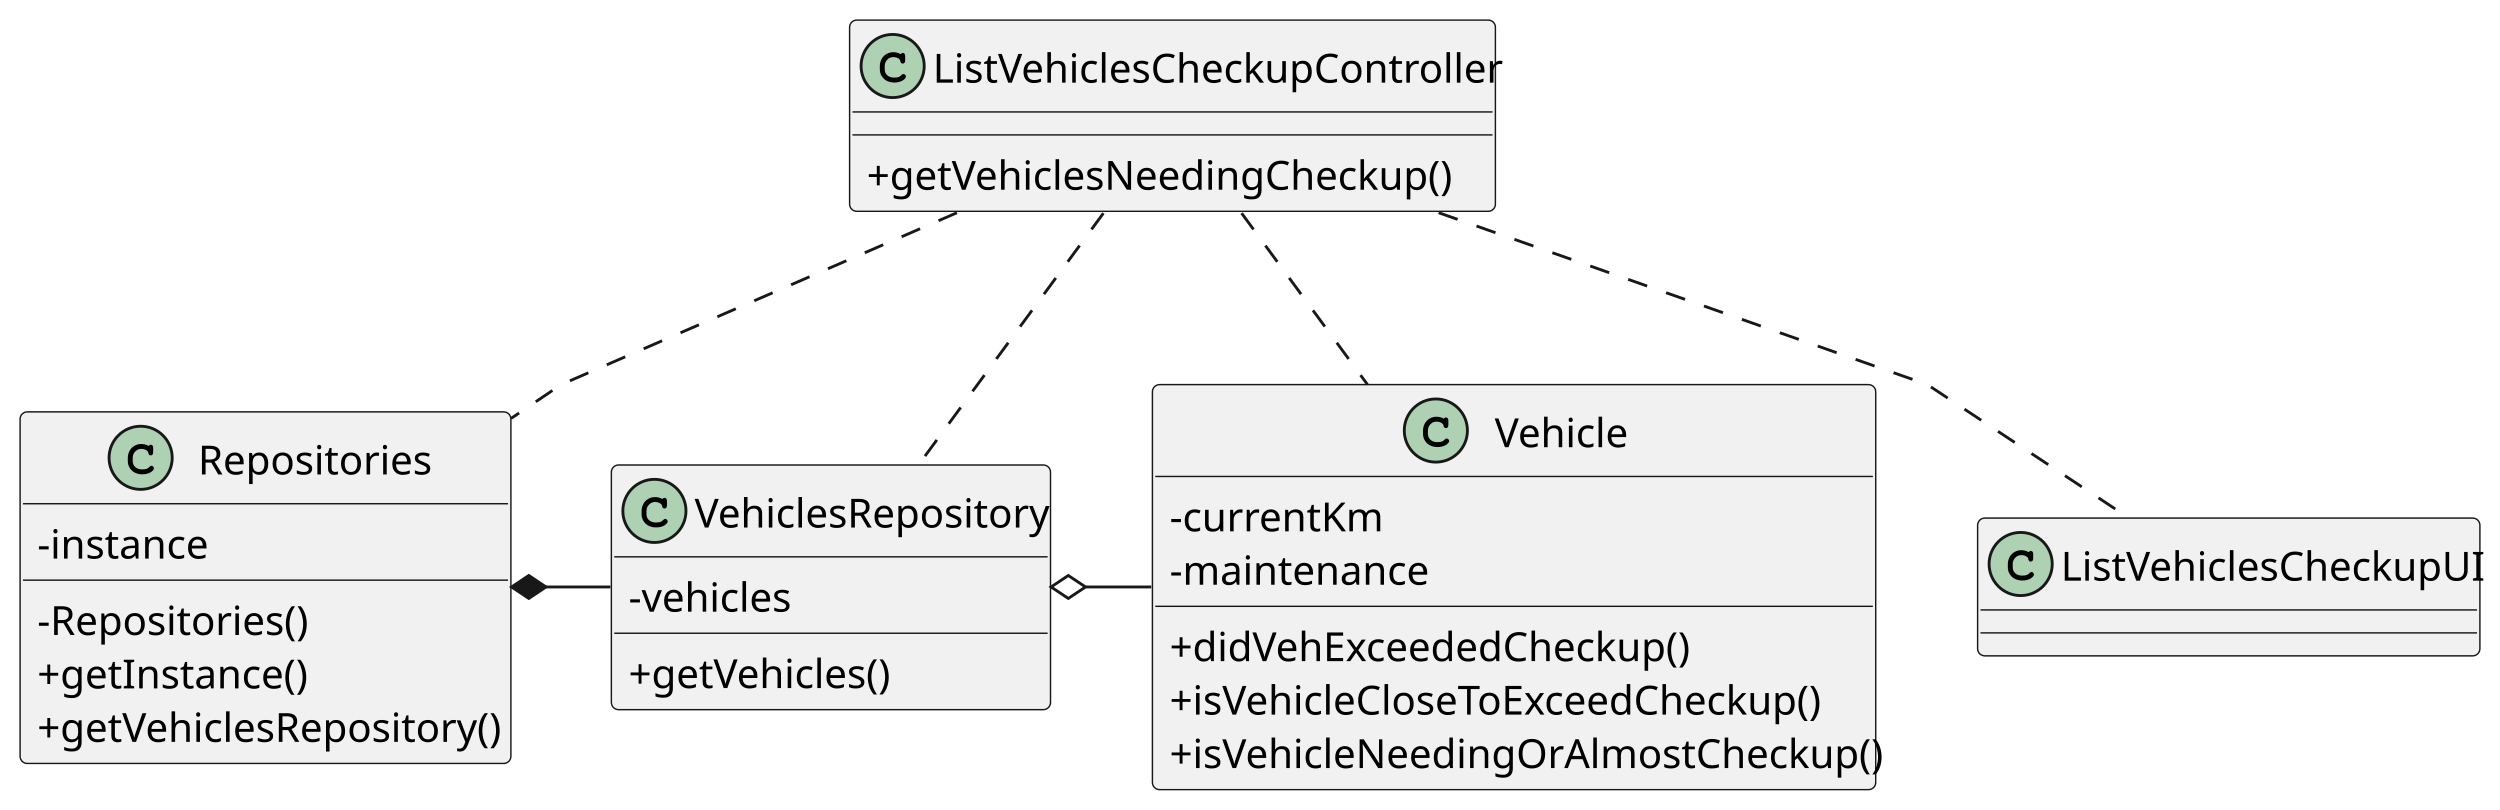
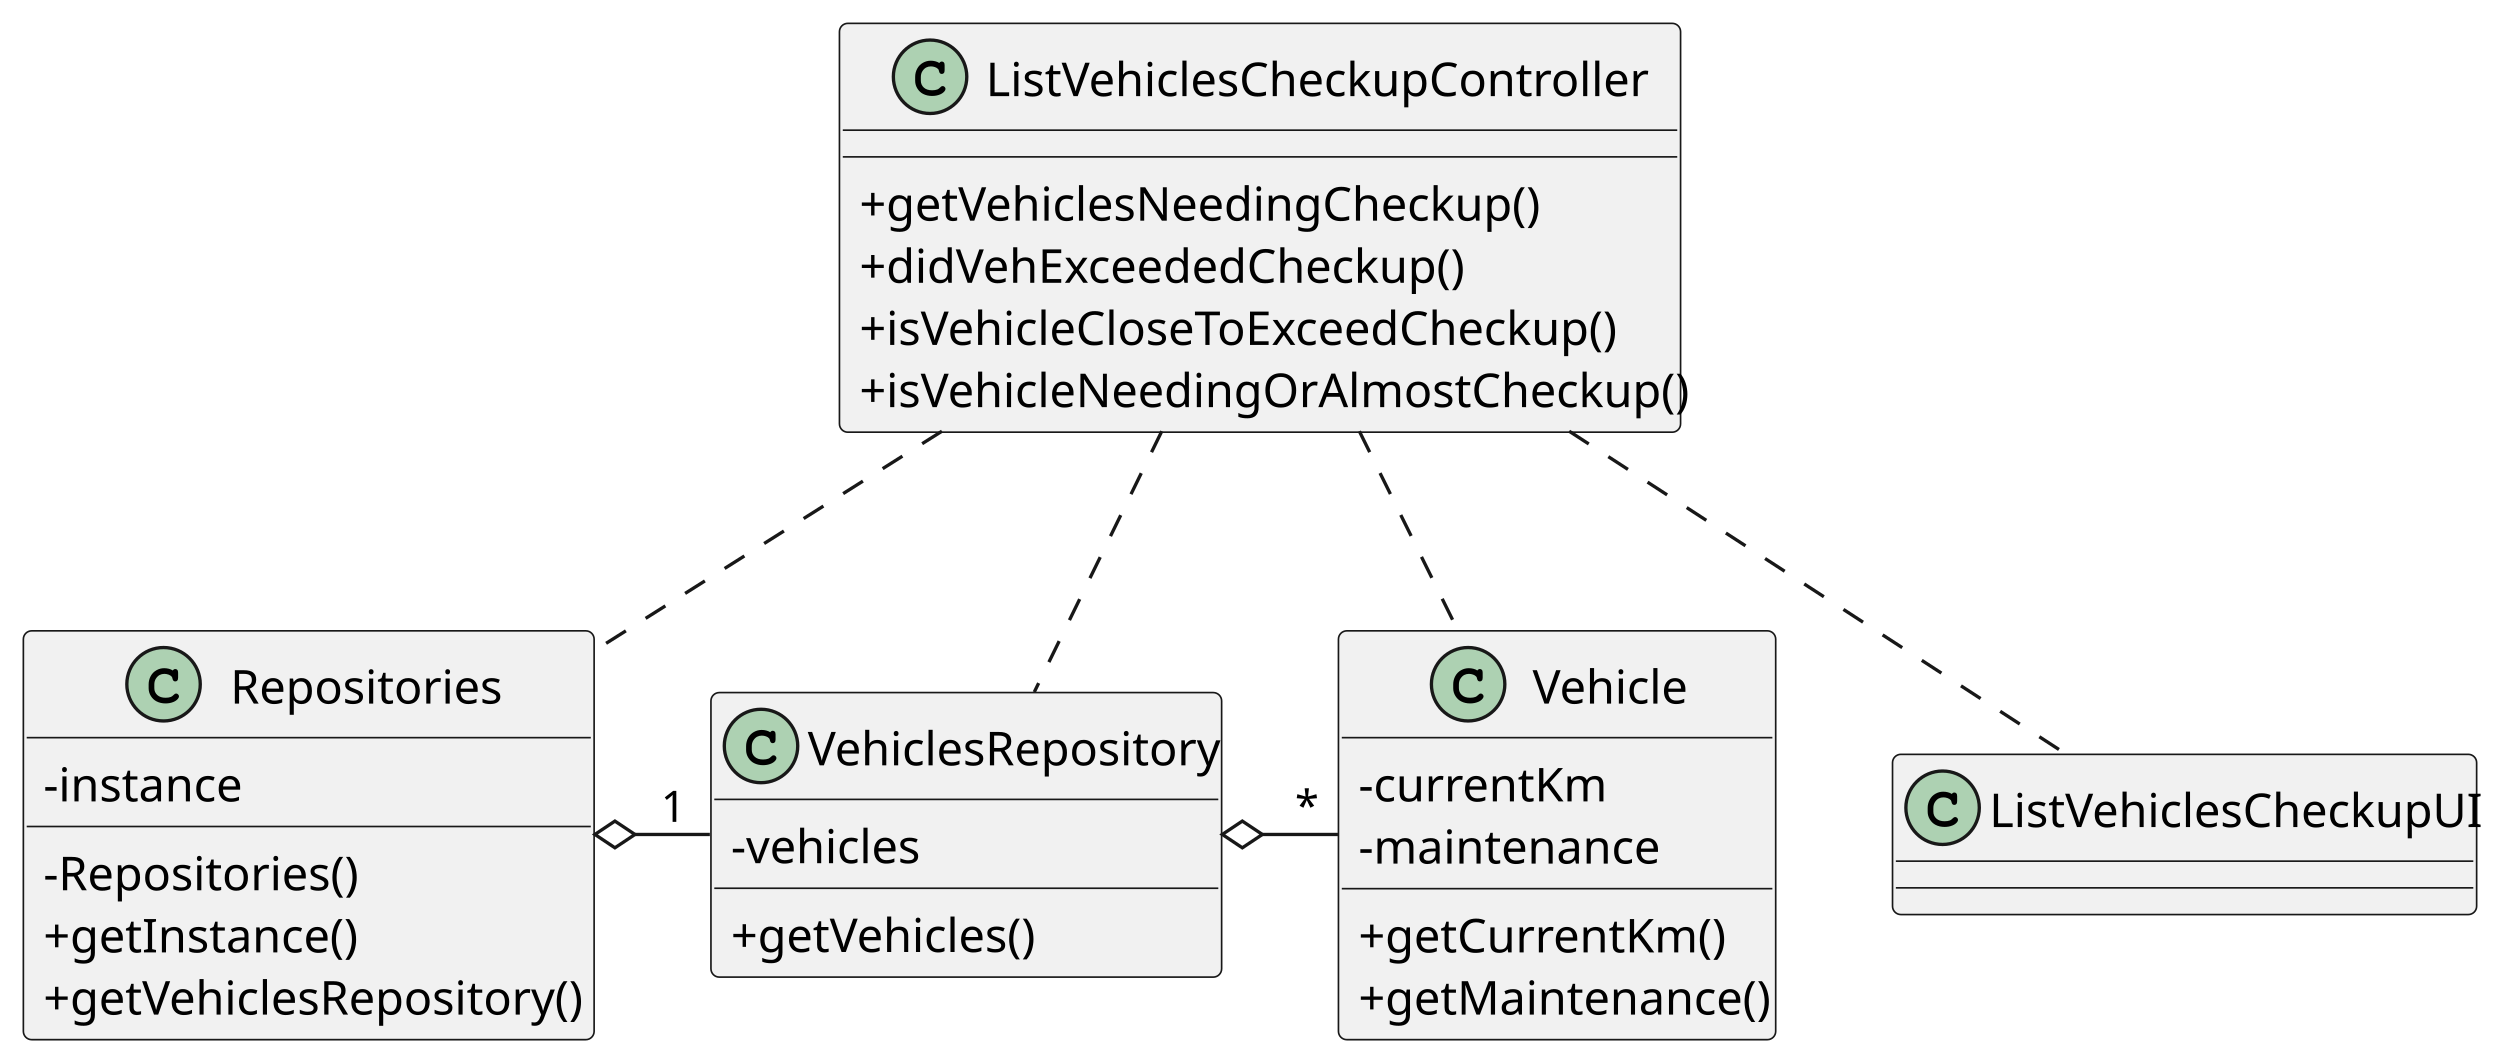
- <svg xmlns="http://www.w3.org/2000/svg" contentStyleType="text/css" height="282px" preserveAspectRatio="none" style="width:871px;height:282px;background:#FFFFFF;" version="1.1" viewBox="0 0 871 282" width="871px" zoomAndPan="magnify">
+ <svg xmlns="http://www.w3.org/2000/svg" contentStyleType="text/css" height="318px" preserveAspectRatio="none" style="width:749px;height:318px;background:#FFFFFF;" version="1.1" viewBox="0 0 749 318" width="749px" zoomAndPan="magnify">
  <defs />
  <g>
    <g id="elem_VehiclesRepository">
-       <rect codeLine="11" fill="#F1F1F1" height="85.242" id="VehiclesRepository" rx="2.5" ry="2.5" style="stroke:#181818;stroke-width:0.5;" width="153" x="213" y="162" />
-       <ellipse cx="228" cy="178" fill="#ADD1B2" rx="11" ry="11" style="stroke:#181818;stroke-width:1.0;" />
-       <path d="M230.766,173.875 Q230.922,173.656 231.109,173.547 Q231.297,173.438 231.516,173.438 Q231.891,173.438 232.125,173.703 Q232.359,173.953 232.359,174.562 L232.359,176.016 Q232.359,176.625 232.125,176.891 Q231.891,177.156 231.516,177.156 Q231.172,177.156 230.969,176.953 Q230.766,176.766 230.656,176.25 Q230.609,175.891 230.422,175.703 Q230.094,175.328 229.484,175.109 Q228.875,174.891 228.25,174.891 Q227.484,174.891 226.844,175.219 Q226.219,175.547 225.719,176.297 Q225.234,177.047 225.234,178.078 L225.234,179.172 Q225.234,180.406 226.125,181.234 Q227.016,182.047 228.609,182.047 Q229.547,182.047 230.203,181.797 Q230.594,181.641 231.016,181.203 Q231.281,180.938 231.422,180.859 Q231.578,180.781 231.781,180.781 Q232.109,180.781 232.359,181.047 Q232.625,181.297 232.625,181.641 Q232.625,181.984 232.281,182.391 Q231.781,182.969 230.984,183.297 Q229.906,183.75 228.609,183.75 Q227.094,183.75 225.891,183.125 Q224.906,182.625 224.219,181.562 Q223.531,180.484 223.531,179.203 L223.531,178.047 Q223.531,176.719 224.141,175.578 Q224.766,174.422 225.859,173.812 Q226.953,173.188 228.188,173.188 Q228.922,173.188 229.562,173.359 Q230.219,173.516 230.766,173.875 Z " fill="#000000" />
-       <text fill="#000000" font-family="sans-serif" font-size="14" lengthAdjust="spacing" textLength="121" x="242" y="183.797">VehiclesRepository</text>
-       <line style="stroke:#181818;stroke-width:0.5;" x1="214" x2="365" y1="194" y2="194" />
-       <text fill="#000000" font-family="sans-serif" font-size="14" lengthAdjust="spacing" textLength="56" x="219" y="213.107">-vehicles</text>
-       <line style="stroke:#181818;stroke-width:0.5;" x1="214" x2="365" y1="220.621" y2="220.621" />
-       <text fill="#000000" font-family="sans-serif" font-size="14" lengthAdjust="spacing" textLength="91" x="219" y="239.728">+getVehicles()</text>
+       <rect codeLine="11" fill="#F1F1F1" height="85.242" id="VehiclesRepository" rx="2.5" ry="2.5" style="stroke:#181818;stroke-width:0.5;" width="153" x="213" y="207.5" />
+       <ellipse cx="228" cy="223.5" fill="#ADD1B2" rx="11" ry="11" style="stroke:#181818;stroke-width:1.0;" />
+       <path d="M230.766,219.375 Q230.922,219.156 231.109,219.047 Q231.297,218.938 231.516,218.938 Q231.891,218.938 232.125,219.203 Q232.359,219.453 232.359,220.062 L232.359,221.516 Q232.359,222.125 232.125,222.391 Q231.891,222.656 231.516,222.656 Q231.172,222.656 230.969,222.453 Q230.766,222.266 230.656,221.75 Q230.609,221.391 230.422,221.203 Q230.094,220.828 229.484,220.609 Q228.875,220.391 228.25,220.391 Q227.484,220.391 226.844,220.719 Q226.219,221.047 225.719,221.797 Q225.234,222.547 225.234,223.578 L225.234,224.672 Q225.234,225.906 226.125,226.734 Q227.016,227.547 228.609,227.547 Q229.547,227.547 230.203,227.297 Q230.594,227.141 231.016,226.703 Q231.281,226.438 231.422,226.359 Q231.578,226.281 231.781,226.281 Q232.109,226.281 232.359,226.547 Q232.625,226.797 232.625,227.141 Q232.625,227.484 232.281,227.891 Q231.781,228.469 230.984,228.797 Q229.906,229.25 228.609,229.25 Q227.094,229.25 225.891,228.625 Q224.906,228.125 224.219,227.062 Q223.531,225.984 223.531,224.703 L223.531,223.547 Q223.531,222.219 224.141,221.078 Q224.766,219.922 225.859,219.312 Q226.953,218.688 228.188,218.688 Q228.922,218.688 229.562,218.859 Q230.219,219.016 230.766,219.375 Z " fill="#000000" />
+       <text fill="#000000" font-family="sans-serif" font-size="14" lengthAdjust="spacing" textLength="121" x="242" y="229.297">VehiclesRepository</text>
+       <line style="stroke:#181818;stroke-width:0.5;" x1="214" x2="365" y1="239.5" y2="239.5" />
+       <text fill="#000000" font-family="sans-serif" font-size="14" lengthAdjust="spacing" textLength="56" x="219" y="258.607">-vehicles</text>
+       <line style="stroke:#181818;stroke-width:0.5;" x1="214" x2="365" y1="266.121" y2="266.121" />
+       <text fill="#000000" font-family="sans-serif" font-size="14" lengthAdjust="spacing" textLength="91" x="219" y="285.228">+getVehicles()</text>
    </g>
    <g id="elem_Vehicle">
-       <rect codeLine="15" fill="#F1F1F1" height="141.106" id="Vehicle" rx="2.5" ry="2.5" style="stroke:#181818;stroke-width:0.5;" width="252" x="401.5" y="134" />
-       <ellipse cx="500.25" cy="150" fill="#ADD1B2" rx="11" ry="11" style="stroke:#181818;stroke-width:1.0;" />
-       <path d="M503.016,145.875 Q503.172,145.656 503.359,145.547 Q503.547,145.438 503.766,145.438 Q504.141,145.438 504.375,145.703 Q504.609,145.953 504.609,146.562 L504.609,148.016 Q504.609,148.625 504.375,148.891 Q504.141,149.156 503.766,149.156 Q503.422,149.156 503.219,148.953 Q503.016,148.766 502.906,148.25 Q502.859,147.891 502.672,147.703 Q502.344,147.328 501.734,147.109 Q501.125,146.891 500.5,146.891 Q499.734,146.891 499.094,147.219 Q498.469,147.547 497.969,148.297 Q497.484,149.047 497.484,150.078 L497.484,151.172 Q497.484,152.406 498.375,153.234 Q499.266,154.047 500.859,154.047 Q501.797,154.047 502.453,153.797 Q502.844,153.641 503.266,153.203 Q503.531,152.938 503.672,152.859 Q503.828,152.781 504.031,152.781 Q504.359,152.781 504.609,153.047 Q504.875,153.297 504.875,153.641 Q504.875,153.984 504.531,154.391 Q504.031,154.969 503.234,155.297 Q502.156,155.75 500.859,155.75 Q499.344,155.75 498.141,155.125 Q497.156,154.625 496.469,153.562 Q495.781,152.484 495.781,151.203 L495.781,150.047 Q495.781,148.719 496.391,147.578 Q497.016,146.422 498.109,145.812 Q499.203,145.188 500.438,145.188 Q501.172,145.188 501.812,145.359 Q502.469,145.516 503.016,145.875 Z " fill="#000000" />
-       <text fill="#000000" font-family="sans-serif" font-size="14" lengthAdjust="spacing" textLength="46" x="520.75" y="155.797">Vehicle</text>
-       <line style="stroke:#181818;stroke-width:0.5;" x1="402.5" x2="652.5" y1="166" y2="166" />
-       <text fill="#000000" font-family="sans-serif" font-size="14" lengthAdjust="spacing" textLength="70" x="407.5" y="185.107">-currentKm</text>
-       <text fill="#000000" font-family="sans-serif" font-size="14" lengthAdjust="spacing" textLength="86" x="407.5" y="203.728">-maintenance</text>
-       <line style="stroke:#181818;stroke-width:0.5;" x1="402.5" x2="652.5" y1="211.242" y2="211.242" />
-       <text fill="#000000" font-family="sans-serif" font-size="14" lengthAdjust="spacing" textLength="180" x="407.5" y="230.35">+didVehExceededCheckup()</text>
-       <text fill="#000000" font-family="sans-serif" font-size="14" lengthAdjust="spacing" textLength="229" x="407.5" y="248.971">+isVehicleCloseToExceedCheckup()</text>
-       <text fill="#000000" font-family="sans-serif" font-size="14" lengthAdjust="spacing" textLength="240" x="407.5" y="267.592">+isVehicleNeedingOrAlmostCheckup()</text>
+       <rect codeLine="15" fill="#F1F1F1" height="122.484" id="Vehicle" rx="2.5" ry="2.5" style="stroke:#181818;stroke-width:0.5;" width="131" x="401" y="189" />
+       <ellipse cx="439.85" cy="205" fill="#ADD1B2" rx="11" ry="11" style="stroke:#181818;stroke-width:1.0;" />
+       <path d="M442.616,200.875 Q442.772,200.656 442.959,200.547 Q443.147,200.438 443.366,200.438 Q443.741,200.438 443.975,200.703 Q444.209,200.953 444.209,201.562 L444.209,203.016 Q444.209,203.625 443.975,203.891 Q443.741,204.156 443.366,204.156 Q443.022,204.156 442.819,203.953 Q442.616,203.766 442.506,203.25 Q442.459,202.891 442.272,202.703 Q441.944,202.328 441.334,202.109 Q440.725,201.891 440.1,201.891 Q439.334,201.891 438.694,202.219 Q438.069,202.547 437.569,203.297 Q437.084,204.047 437.084,205.078 L437.084,206.172 Q437.084,207.406 437.975,208.234 Q438.866,209.047 440.459,209.047 Q441.397,209.047 442.053,208.797 Q442.444,208.641 442.866,208.203 Q443.131,207.938 443.272,207.859 Q443.428,207.781 443.631,207.781 Q443.959,207.781 444.209,208.047 Q444.475,208.297 444.475,208.641 Q444.475,208.984 444.131,209.391 Q443.631,209.969 442.834,210.297 Q441.756,210.75 440.459,210.75 Q438.944,210.75 437.741,210.125 Q436.756,209.625 436.069,208.562 Q435.381,207.484 435.381,206.203 L435.381,205.047 Q435.381,203.719 435.991,202.578 Q436.616,201.422 437.709,200.812 Q438.803,200.188 440.038,200.188 Q440.772,200.188 441.413,200.359 Q442.069,200.516 442.616,200.875 Z " fill="#000000" />
+       <text fill="#000000" font-family="sans-serif" font-size="14" lengthAdjust="spacing" textLength="46" x="459.15" y="210.797">Vehicle</text>
+       <line style="stroke:#181818;stroke-width:0.5;" x1="402" x2="531" y1="221" y2="221" />
+       <text fill="#000000" font-family="sans-serif" font-size="14" lengthAdjust="spacing" textLength="70" x="407" y="240.107">-currentKm</text>
+       <text fill="#000000" font-family="sans-serif" font-size="14" lengthAdjust="spacing" textLength="86" x="407" y="258.728">-maintenance</text>
+       <line style="stroke:#181818;stroke-width:0.5;" x1="402" x2="531" y1="266.242" y2="266.242" />
+       <text fill="#000000" font-family="sans-serif" font-size="14" lengthAdjust="spacing" textLength="106" x="407" y="285.35">+getCurrentKm()</text>
+       <text fill="#000000" font-family="sans-serif" font-size="14" lengthAdjust="spacing" textLength="119" x="407" y="303.971">+getMaintenance()</text>
    </g>
    <g id="elem_Repositories">
-       <rect codeLine="23" fill="#F1F1F1" height="122.484" id="Repositories" rx="2.5" ry="2.5" style="stroke:#181818;stroke-width:0.5;" width="171" x="7" y="143.5" />
-       <ellipse cx="49" cy="159.5" fill="#ADD1B2" rx="11" ry="11" style="stroke:#181818;stroke-width:1.0;" />
-       <path d="M51.766,155.375 Q51.922,155.156 52.109,155.047 Q52.297,154.938 52.516,154.938 Q52.891,154.938 53.125,155.203 Q53.359,155.453 53.359,156.062 L53.359,157.516 Q53.359,158.125 53.125,158.391 Q52.891,158.656 52.516,158.656 Q52.172,158.656 51.969,158.453 Q51.766,158.266 51.656,157.75 Q51.609,157.391 51.422,157.203 Q51.094,156.828 50.484,156.609 Q49.875,156.391 49.25,156.391 Q48.484,156.391 47.844,156.719 Q47.219,157.047 46.719,157.797 Q46.234,158.547 46.234,159.578 L46.234,160.672 Q46.234,161.906 47.125,162.734 Q48.016,163.547 49.609,163.547 Q50.547,163.547 51.203,163.297 Q51.594,163.141 52.016,162.703 Q52.281,162.438 52.422,162.359 Q52.578,162.281 52.781,162.281 Q53.109,162.281 53.359,162.547 Q53.625,162.797 53.625,163.141 Q53.625,163.484 53.281,163.891 Q52.781,164.469 51.984,164.797 Q50.906,165.25 49.609,165.25 Q48.094,165.25 46.891,164.625 Q45.906,164.125 45.219,163.062 Q44.531,161.984 44.531,160.703 L44.531,159.547 Q44.531,158.219 45.141,157.078 Q45.766,155.922 46.859,155.312 Q47.953,154.688 49.188,154.688 Q49.922,154.688 50.562,154.859 Q51.219,155.016 51.766,155.375 Z " fill="#000000" />
-       <text fill="#000000" font-family="sans-serif" font-size="14" lengthAdjust="spacing" textLength="79" x="69" y="165.297">Repositories</text>
-       <line style="stroke:#181818;stroke-width:0.5;" x1="8" x2="177" y1="175.5" y2="175.5" />
-       <text fill="#000000" font-family="sans-serif" font-size="14" lengthAdjust="spacing" textLength="58" x="13" y="194.607">-instance</text>
-       <line style="stroke:#181818;stroke-width:0.5;" x1="8" x2="177" y1="202.121" y2="202.121" />
-       <text fill="#000000" font-family="sans-serif" font-size="14" lengthAdjust="spacing" textLength="94" x="13" y="221.228">-Repositories()</text>
-       <text fill="#000000" font-family="sans-serif" font-size="14" lengthAdjust="spacing" textLength="91" x="13" y="239.85">+getInstance()</text>
-       <text fill="#000000" font-family="sans-serif" font-size="14" lengthAdjust="spacing" textLength="159" x="13" y="258.471">+getVehiclesRepository()</text>
+       <rect codeLine="22" fill="#F1F1F1" height="122.484" id="Repositories" rx="2.5" ry="2.5" style="stroke:#181818;stroke-width:0.5;" width="171" x="7" y="189" />
+       <ellipse cx="49" cy="205" fill="#ADD1B2" rx="11" ry="11" style="stroke:#181818;stroke-width:1.0;" />
+       <path d="M51.766,200.875 Q51.922,200.656 52.109,200.547 Q52.297,200.438 52.516,200.438 Q52.891,200.438 53.125,200.703 Q53.359,200.953 53.359,201.562 L53.359,203.016 Q53.359,203.625 53.125,203.891 Q52.891,204.156 52.516,204.156 Q52.172,204.156 51.969,203.953 Q51.766,203.766 51.656,203.25 Q51.609,202.891 51.422,202.703 Q51.094,202.328 50.484,202.109 Q49.875,201.891 49.25,201.891 Q48.484,201.891 47.844,202.219 Q47.219,202.547 46.719,203.297 Q46.234,204.047 46.234,205.078 L46.234,206.172 Q46.234,207.406 47.125,208.234 Q48.016,209.047 49.609,209.047 Q50.547,209.047 51.203,208.797 Q51.594,208.641 52.016,208.203 Q52.281,207.938 52.422,207.859 Q52.578,207.781 52.781,207.781 Q53.109,207.781 53.359,208.047 Q53.625,208.297 53.625,208.641 Q53.625,208.984 53.281,209.391 Q52.781,209.969 51.984,210.297 Q50.906,210.75 49.609,210.75 Q48.094,210.75 46.891,210.125 Q45.906,209.625 45.219,208.562 Q44.531,207.484 44.531,206.203 L44.531,205.047 Q44.531,203.719 45.141,202.578 Q45.766,201.422 46.859,200.812 Q47.953,200.188 49.188,200.188 Q49.922,200.188 50.562,200.359 Q51.219,200.516 51.766,200.875 Z " fill="#000000" />
+       <text fill="#000000" font-family="sans-serif" font-size="14" lengthAdjust="spacing" textLength="79" x="69" y="210.797">Repositories</text>
+       <line style="stroke:#181818;stroke-width:0.5;" x1="8" x2="177" y1="221" y2="221" />
+       <text fill="#000000" font-family="sans-serif" font-size="14" lengthAdjust="spacing" textLength="58" x="13" y="240.107">-instance</text>
+       <line style="stroke:#181818;stroke-width:0.5;" x1="8" x2="177" y1="247.621" y2="247.621" />
+       <text fill="#000000" font-family="sans-serif" font-size="14" lengthAdjust="spacing" textLength="94" x="13" y="266.728">-Repositories()</text>
+       <text fill="#000000" font-family="sans-serif" font-size="14" lengthAdjust="spacing" textLength="91" x="13" y="285.35">+getInstance()</text>
+       <text fill="#000000" font-family="sans-serif" font-size="14" lengthAdjust="spacing" textLength="159" x="13" y="303.971">+getVehiclesRepository()</text>
    </g>
    <g id="elem_ListVehiclesCheckupController">
-       <rect codeLine="30" fill="#F1F1F1" height="66.621" id="ListVehiclesCheckupController" rx="2.5" ry="2.5" style="stroke:#181818;stroke-width:0.5;" width="225" x="296" y="7" />
-       <ellipse cx="311" cy="23" fill="#ADD1B2" rx="11" ry="11" style="stroke:#181818;stroke-width:1.0;" />
-       <path d="M313.766,18.875 Q313.922,18.656 314.109,18.547 Q314.297,18.438 314.516,18.438 Q314.891,18.438 315.125,18.703 Q315.359,18.953 315.359,19.562 L315.359,21.016 Q315.359,21.625 315.125,21.891 Q314.891,22.156 314.516,22.156 Q314.172,22.156 313.969,21.953 Q313.766,21.766 313.656,21.25 Q313.609,20.891 313.422,20.703 Q313.094,20.328 312.484,20.109 Q311.875,19.891 311.25,19.891 Q310.484,19.891 309.844,20.219 Q309.219,20.547 308.719,21.297 Q308.234,22.047 308.234,23.078 L308.234,24.172 Q308.234,25.406 309.125,26.234 Q310.016,27.047 311.609,27.047 Q312.547,27.047 313.203,26.797 Q313.594,26.641 314.016,26.203 Q314.281,25.938 314.422,25.859 Q314.578,25.781 314.781,25.781 Q315.109,25.781 315.359,26.047 Q315.625,26.297 315.625,26.641 Q315.625,26.984 315.281,27.391 Q314.781,27.969 313.984,28.297 Q312.906,28.75 311.609,28.75 Q310.094,28.75 308.891,28.125 Q307.906,27.625 307.219,26.562 Q306.531,25.484 306.531,24.203 L306.531,23.047 Q306.531,21.719 307.141,20.578 Q307.766,19.422 308.859,18.812 Q309.953,18.188 311.188,18.188 Q311.922,18.188 312.562,18.359 Q313.219,18.516 313.766,18.875 Z " fill="#000000" />
-       <text fill="#000000" font-family="sans-serif" font-size="14" lengthAdjust="spacing" textLength="193" x="325" y="28.797">ListVehiclesCheckupController</text>
-       <line style="stroke:#181818;stroke-width:0.5;" x1="297" x2="520" y1="39" y2="39" />
-       <line style="stroke:#181818;stroke-width:0.5;" x1="297" x2="520" y1="47" y2="47" />
-       <text fill="#000000" font-family="sans-serif" font-size="14" lengthAdjust="spacing" textLength="199" x="302" y="66.107">+getVehiclesNeedingCheckup()</text>
+       <rect codeLine="29" fill="#F1F1F1" height="122.484" id="ListVehiclesCheckupController" rx="2.5" ry="2.5" style="stroke:#181818;stroke-width:0.5;" width="252" x="251.5" y="7" />
+       <ellipse cx="278.65" cy="23" fill="#ADD1B2" rx="11" ry="11" style="stroke:#181818;stroke-width:1.0;" />
+       <path d="M281.416,18.875 Q281.572,18.656 281.759,18.547 Q281.947,18.438 282.166,18.438 Q282.541,18.438 282.775,18.703 Q283.009,18.953 283.009,19.562 L283.009,21.016 Q283.009,21.625 282.775,21.891 Q282.541,22.156 282.166,22.156 Q281.822,22.156 281.619,21.953 Q281.416,21.766 281.306,21.25 Q281.259,20.891 281.072,20.703 Q280.744,20.328 280.134,20.109 Q279.525,19.891 278.9,19.891 Q278.134,19.891 277.494,20.219 Q276.869,20.547 276.369,21.297 Q275.884,22.047 275.884,23.078 L275.884,24.172 Q275.884,25.406 276.775,26.234 Q277.666,27.047 279.259,27.047 Q280.197,27.047 280.853,26.797 Q281.244,26.641 281.666,26.203 Q281.931,25.938 282.072,25.859 Q282.228,25.781 282.431,25.781 Q282.759,25.781 283.009,26.047 Q283.275,26.297 283.275,26.641 Q283.275,26.984 282.931,27.391 Q282.431,27.969 281.634,28.297 Q280.556,28.75 279.259,28.75 Q277.744,28.75 276.541,28.125 Q275.556,27.625 274.869,26.562 Q274.181,25.484 274.181,24.203 L274.181,23.047 Q274.181,21.719 274.791,20.578 Q275.416,19.422 276.509,18.812 Q277.603,18.188 278.837,18.188 Q279.572,18.188 280.212,18.359 Q280.869,18.516 281.416,18.875 Z " fill="#000000" />
+       <text fill="#000000" font-family="sans-serif" font-size="14" lengthAdjust="spacing" textLength="193" x="295.35" y="28.797">ListVehiclesCheckupController</text>
+       <line style="stroke:#181818;stroke-width:0.5;" x1="252.5" x2="502.5" y1="39" y2="39" />
+       <line style="stroke:#181818;stroke-width:0.5;" x1="252.5" x2="502.5" y1="47" y2="47" />
+       <text fill="#000000" font-family="sans-serif" font-size="14" lengthAdjust="spacing" textLength="199" x="257.5" y="66.107">+getVehiclesNeedingCheckup()</text>
+       <text fill="#000000" font-family="sans-serif" font-size="14" lengthAdjust="spacing" textLength="180" x="257.5" y="84.728">+didVehExceededCheckup()</text>
+       <text fill="#000000" font-family="sans-serif" font-size="14" lengthAdjust="spacing" textLength="229" x="257.5" y="103.35">+isVehicleCloseToExceedCheckup()</text>
+       <text fill="#000000" font-family="sans-serif" font-size="14" lengthAdjust="spacing" textLength="240" x="257.5" y="121.971">+isVehicleNeedingOrAlmostCheckup()</text>
    </g>
    <g id="elem_ListVehiclesCheckupUI">
-       <rect codeLine="34" fill="#F1F1F1" height="48" id="ListVehiclesCheckupUI" rx="2.5" ry="2.5" style="stroke:#181818;stroke-width:0.5;" width="175" x="689" y="180.5" />
-       <ellipse cx="704" cy="196.5" fill="#ADD1B2" rx="11" ry="11" style="stroke:#181818;stroke-width:1.0;" />
-       <path d="M706.766,192.375 Q706.922,192.156 707.109,192.047 Q707.297,191.938 707.516,191.938 Q707.891,191.938 708.125,192.203 Q708.359,192.453 708.359,193.062 L708.359,194.516 Q708.359,195.125 708.125,195.391 Q707.891,195.656 707.516,195.656 Q707.172,195.656 706.969,195.453 Q706.766,195.266 706.656,194.75 Q706.609,194.391 706.422,194.203 Q706.094,193.828 705.484,193.609 Q704.875,193.391 704.25,193.391 Q703.484,193.391 702.844,193.719 Q702.219,194.047 701.719,194.797 Q701.234,195.547 701.234,196.578 L701.234,197.672 Q701.234,198.906 702.125,199.734 Q703.016,200.547 704.609,200.547 Q705.547,200.547 706.203,200.297 Q706.594,200.141 707.016,199.703 Q707.281,199.438 707.422,199.359 Q707.578,199.281 707.781,199.281 Q708.109,199.281 708.359,199.547 Q708.625,199.797 708.625,200.141 Q708.625,200.484 708.281,200.891 Q707.781,201.469 706.984,201.797 Q705.906,202.25 704.609,202.25 Q703.094,202.25 701.891,201.625 Q700.906,201.125 700.219,200.062 Q699.531,198.984 699.531,197.703 L699.531,196.547 Q699.531,195.219 700.141,194.078 Q700.766,192.922 701.859,192.312 Q702.953,191.688 704.188,191.688 Q704.922,191.688 705.562,191.859 Q706.219,192.016 706.766,192.375 Z " fill="#000000" />
-       <text fill="#000000" font-family="sans-serif" font-size="14" lengthAdjust="spacing" textLength="143" x="718" y="202.297">ListVehiclesCheckupUI</text>
-       <line style="stroke:#181818;stroke-width:0.5;" x1="690" x2="863" y1="212.5" y2="212.5" />
-       <line style="stroke:#181818;stroke-width:0.5;" x1="690" x2="863" y1="220.5" y2="220.5" />
+       <rect codeLine="36" fill="#F1F1F1" height="48" id="ListVehiclesCheckupUI" rx="2.5" ry="2.5" style="stroke:#181818;stroke-width:0.5;" width="175" x="567" y="226" />
+       <ellipse cx="582" cy="242" fill="#ADD1B2" rx="11" ry="11" style="stroke:#181818;stroke-width:1.0;" />
+       <path d="M584.766,237.875 Q584.922,237.656 585.109,237.547 Q585.297,237.438 585.516,237.438 Q585.891,237.438 586.125,237.703 Q586.359,237.953 586.359,238.562 L586.359,240.016 Q586.359,240.625 586.125,240.891 Q585.891,241.156 585.516,241.156 Q585.172,241.156 584.969,240.953 Q584.766,240.766 584.656,240.25 Q584.609,239.891 584.422,239.703 Q584.094,239.328 583.484,239.109 Q582.875,238.891 582.25,238.891 Q581.484,238.891 580.844,239.219 Q580.219,239.547 579.719,240.297 Q579.234,241.047 579.234,242.078 L579.234,243.172 Q579.234,244.406 580.125,245.234 Q581.016,246.047 582.609,246.047 Q583.547,246.047 584.203,245.797 Q584.594,245.641 585.016,245.203 Q585.281,244.938 585.422,244.859 Q585.578,244.781 585.781,244.781 Q586.109,244.781 586.359,245.047 Q586.625,245.297 586.625,245.641 Q586.625,245.984 586.281,246.391 Q585.781,246.969 584.984,247.297 Q583.906,247.75 582.609,247.75 Q581.094,247.75 579.891,247.125 Q578.906,246.625 578.219,245.562 Q577.531,244.484 577.531,243.203 L577.531,242.047 Q577.531,240.719 578.141,239.578 Q578.766,238.422 579.859,237.812 Q580.953,237.188 582.188,237.188 Q582.922,237.188 583.562,237.359 Q584.219,237.516 584.766,237.875 Z " fill="#000000" />
+       <text fill="#000000" font-family="sans-serif" font-size="14" lengthAdjust="spacing" textLength="143" x="596" y="247.797">ListVehiclesCheckupUI</text>
+       <line style="stroke:#181818;stroke-width:0.5;" x1="568" x2="741" y1="258" y2="258" />
+       <line style="stroke:#181818;stroke-width:0.5;" x1="568" x2="741" y1="266" y2="266" />
    </g>
    <g id="link_Repositories_VehiclesRepository">
-       <path codeLine="37" d="M190.23,204.5 C201.54,204.5 203.25,204.5 212.67,204.5 " fill="none" id="Repositories-backto-VehiclesRepository" style="stroke:#181818;stroke-width:1.0;" />
-       <polygon fill="#181818" points="178.23,204.5,184.23,208.5,190.23,204.5,184.23,200.5,178.23,204.5" style="stroke:#181818;stroke-width:1.0;" />
+       <path codeLine="39" d="M190.23,250 C201.54,250 203.25,250 212.67,250 " fill="none" id="Repositories-backto-VehiclesRepository" style="stroke:#181818;stroke-width:1.0;" />
+       <polygon fill="none" points="178.23,250,184.23,254,190.23,250,184.23,246,178.23,250" style="stroke:#181818;stroke-width:1.0;" />
+       <text fill="#000000" font-family="sans-serif" font-size="13" lengthAdjust="spacing" textLength="7" x="198.013" y="246.22">1</text>
    </g>
    <g id="link_VehiclesRepository_Vehicle">
-       <path codeLine="39" d="M378.19,204.5 C378.19,204.5 384.02,204.5 401.1,204.5 " fill="none" id="VehiclesRepository-backto-Vehicle" style="stroke:#181818;stroke-width:1.0;" />
-       <polygon fill="none" points="366.19,204.5,372.19,208.5,378.19,204.5,372.19,200.5,366.19,204.5" style="stroke:#181818;stroke-width:1.0;" />
+       <path codeLine="41" d="M378.2,250 C389.88,250 392.51,250 400.85,250 " fill="none" id="VehiclesRepository-backto-Vehicle" style="stroke:#181818;stroke-width:1.0;" />
+       <polygon fill="none" points="366.2,250,372.2,254,378.2,250,372.2,246,366.2,250" style="stroke:#181818;stroke-width:1.0;" />
+       <text fill="#000000" font-family="sans-serif" font-size="13" lengthAdjust="spacing" textLength="5" x="387.97" y="246.034">*</text>
    </g>
    <g id="link_ListVehiclesCheckupController_ListVehiclesCheckupUI">
-       <path codeLine="41" d="M501.22,74.11 C576.94,100.74 671.5,134 671.5,134 C671.5,134 710.99,160.14 741.54,180.36 " fill="none" id="ListVehiclesCheckupController-ListVehiclesCheckupUI" style="stroke:#181818;stroke-width:1.0;stroke-dasharray:7.0,7.0;" />
+       <path codeLine="43" d="M470.12,129.19 C521.08,162.3 581.38,201.48 618.79,225.8 " fill="none" id="ListVehiclesCheckupController-ListVehiclesCheckupUI" style="stroke:#181818;stroke-width:1.0;stroke-dasharray:7.0,7.0;" />
    </g>
    <g id="link_ListVehiclesCheckupController_Repositories">
-       <path codeLine="42" d="M333.4,74.11 C272.08,100.74 195.5,134 195.5,134 C195.5,134 188.44,138.76 178.03,145.79 " fill="none" id="ListVehiclesCheckupController-Repositories" style="stroke:#181818;stroke-width:1.0;stroke-dasharray:7.0,7.0;" />
+       <path codeLine="44" d="M282.2,129.19 C248.54,150.45 210.93,174.21 178.12,194.93 " fill="none" id="ListVehiclesCheckupController-Repositories" style="stroke:#181818;stroke-width:1.0;stroke-dasharray:7.0,7.0;" />
    </g>
    <g id="link_ListVehiclesCheckupController_VehiclesRepository">
-       <path codeLine="43" d="M384.42,74.28 C365.88,99.52 340.12,134.58 320.12,161.82 " fill="none" id="ListVehiclesCheckupController-VehiclesRepository" style="stroke:#181818;stroke-width:1.0;stroke-dasharray:7.0,7.0;" />
+       <path codeLine="45" d="M348.07,129.19 C335.53,154.84 321.21,184.14 309.87,207.34 " fill="none" id="ListVehiclesCheckupController-VehiclesRepository" style="stroke:#181818;stroke-width:1.0;stroke-dasharray:7.0,7.0;" />
    </g>
    <g id="link_ListVehiclesCheckupController_Vehicle">
-       <path codeLine="44" d="M432.58,74.28 C445.21,91.48 461.19,113.24 476.42,133.97 " fill="none" id="ListVehiclesCheckupController-Vehicle" style="stroke:#181818;stroke-width:1.0;stroke-dasharray:7.0,7.0;" />
+       <path codeLine="46" d="M407.26,129.19 C416.76,148.4 427.27,169.66 436.77,188.87 " fill="none" id="ListVehiclesCheckupController-Vehicle" style="stroke:#181818;stroke-width:1.0;stroke-dasharray:7.0,7.0;" />
    </g>
  </g>
</svg>
